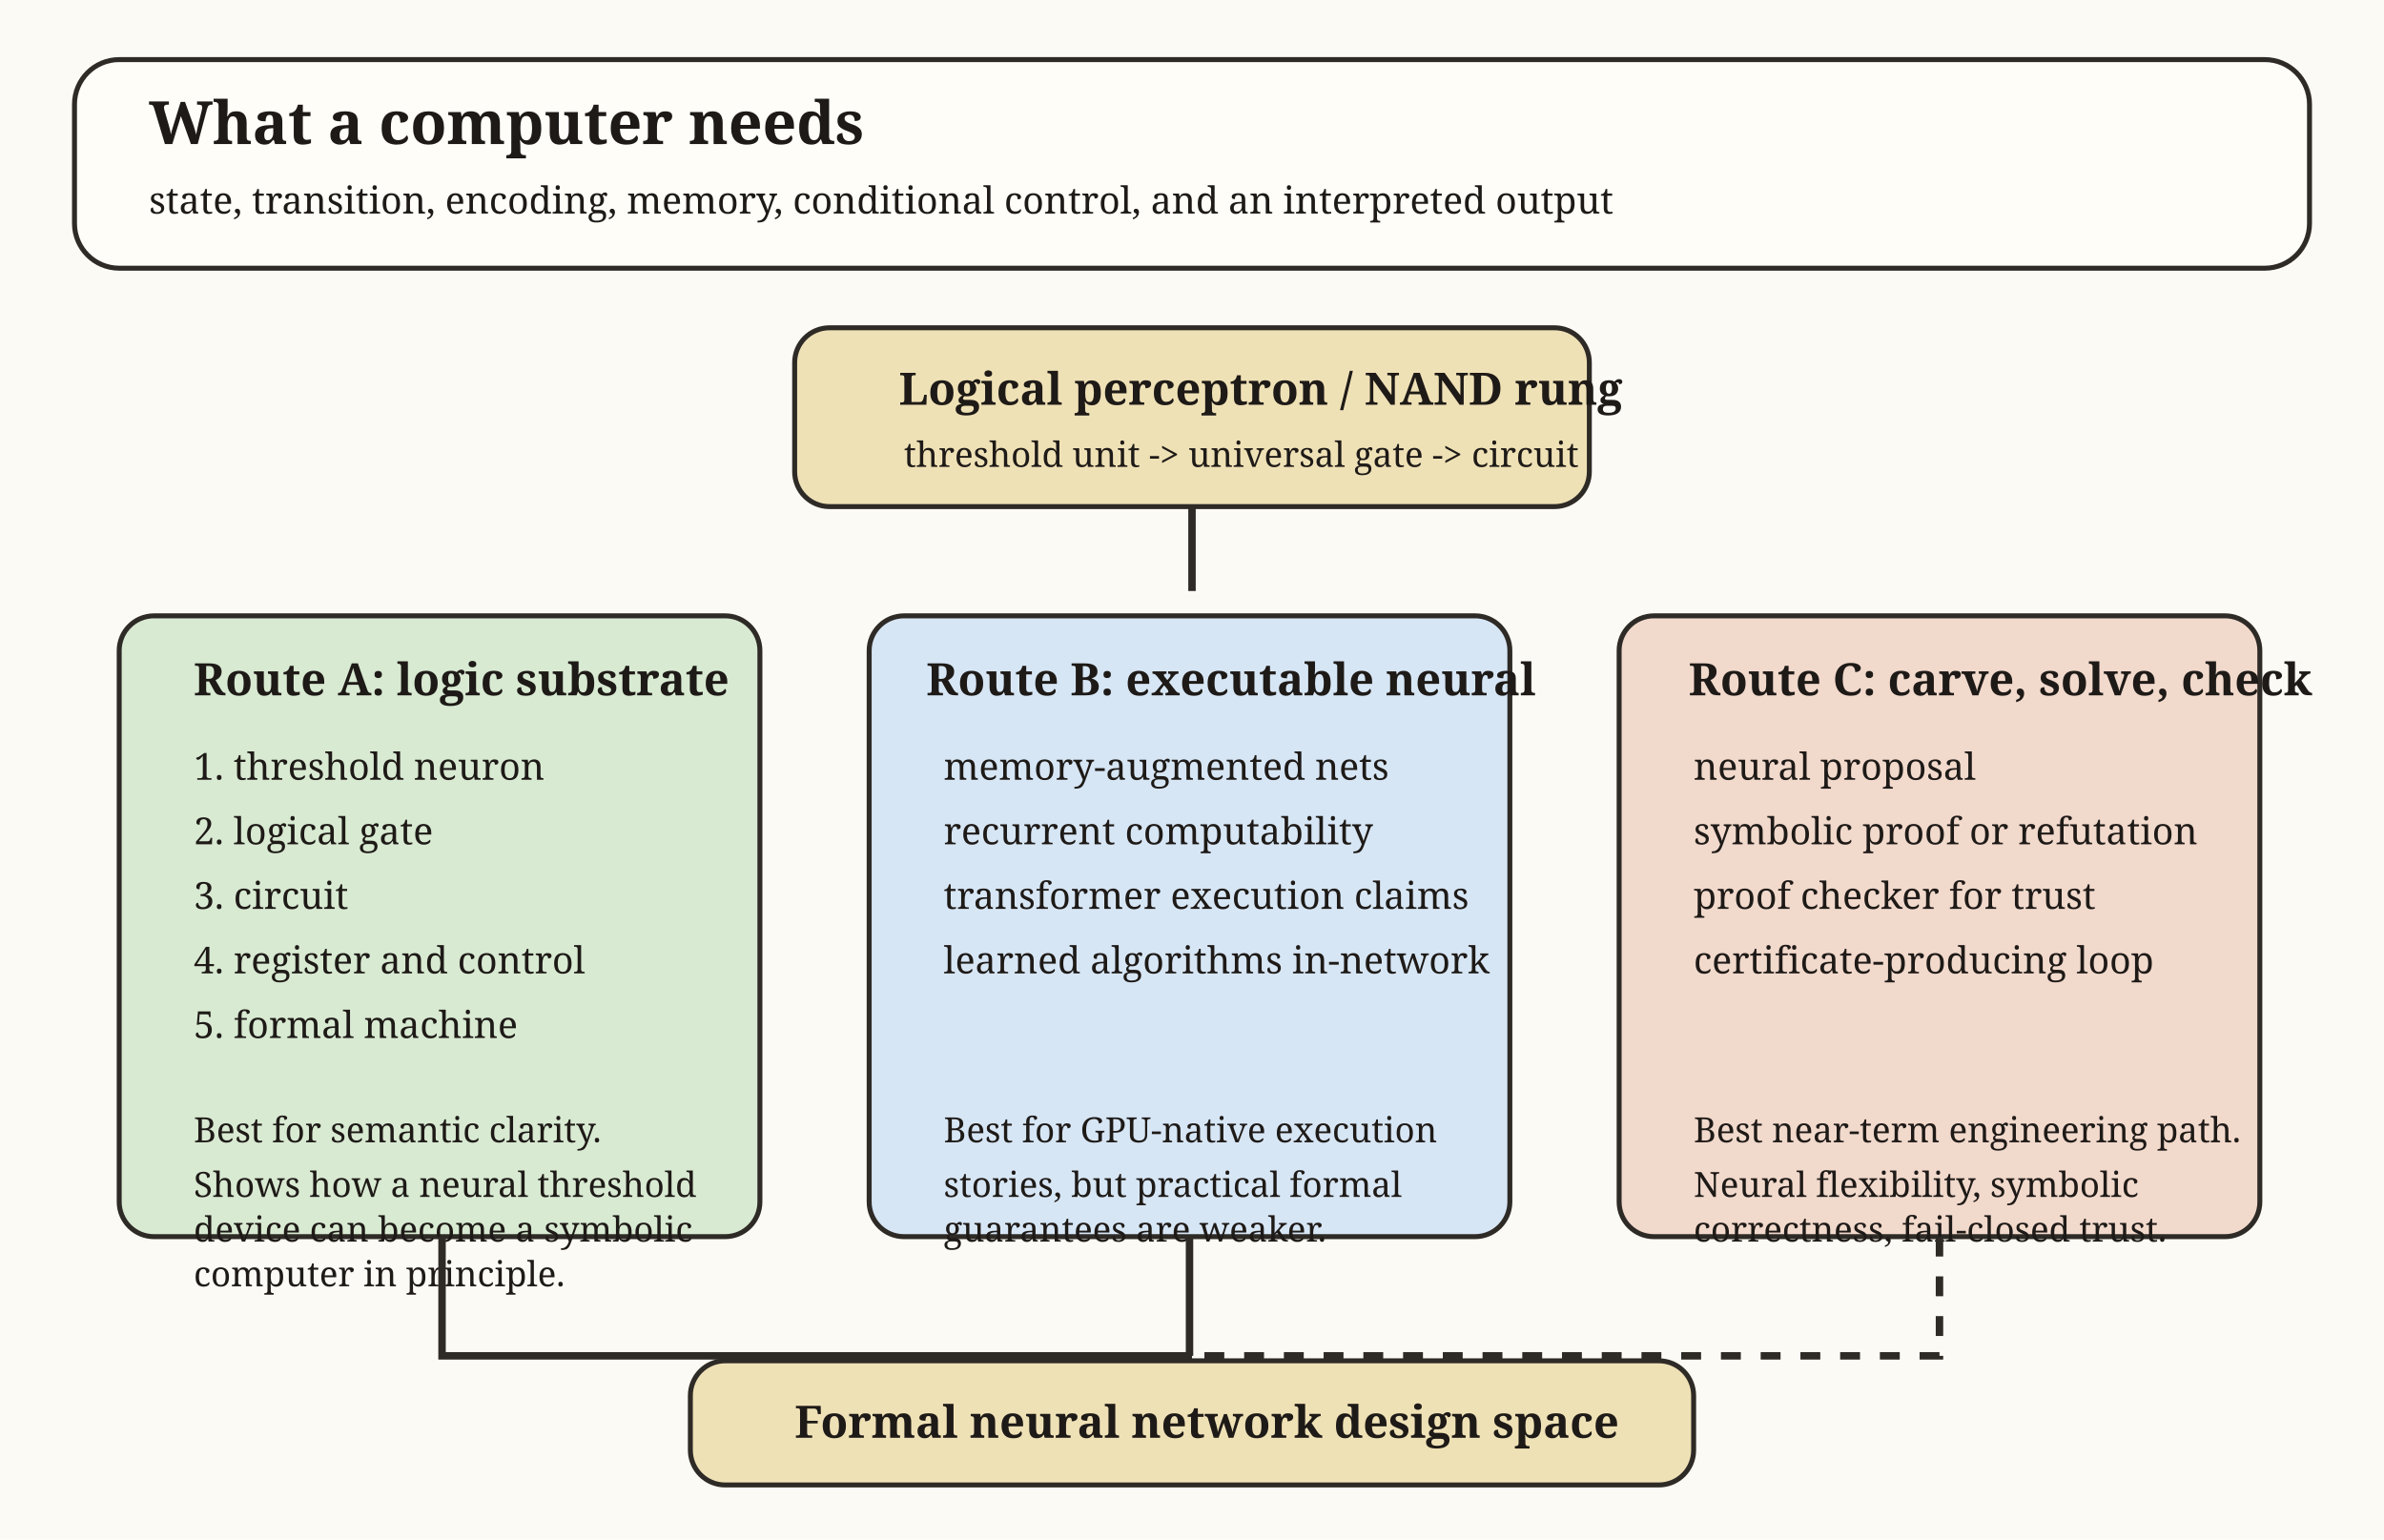
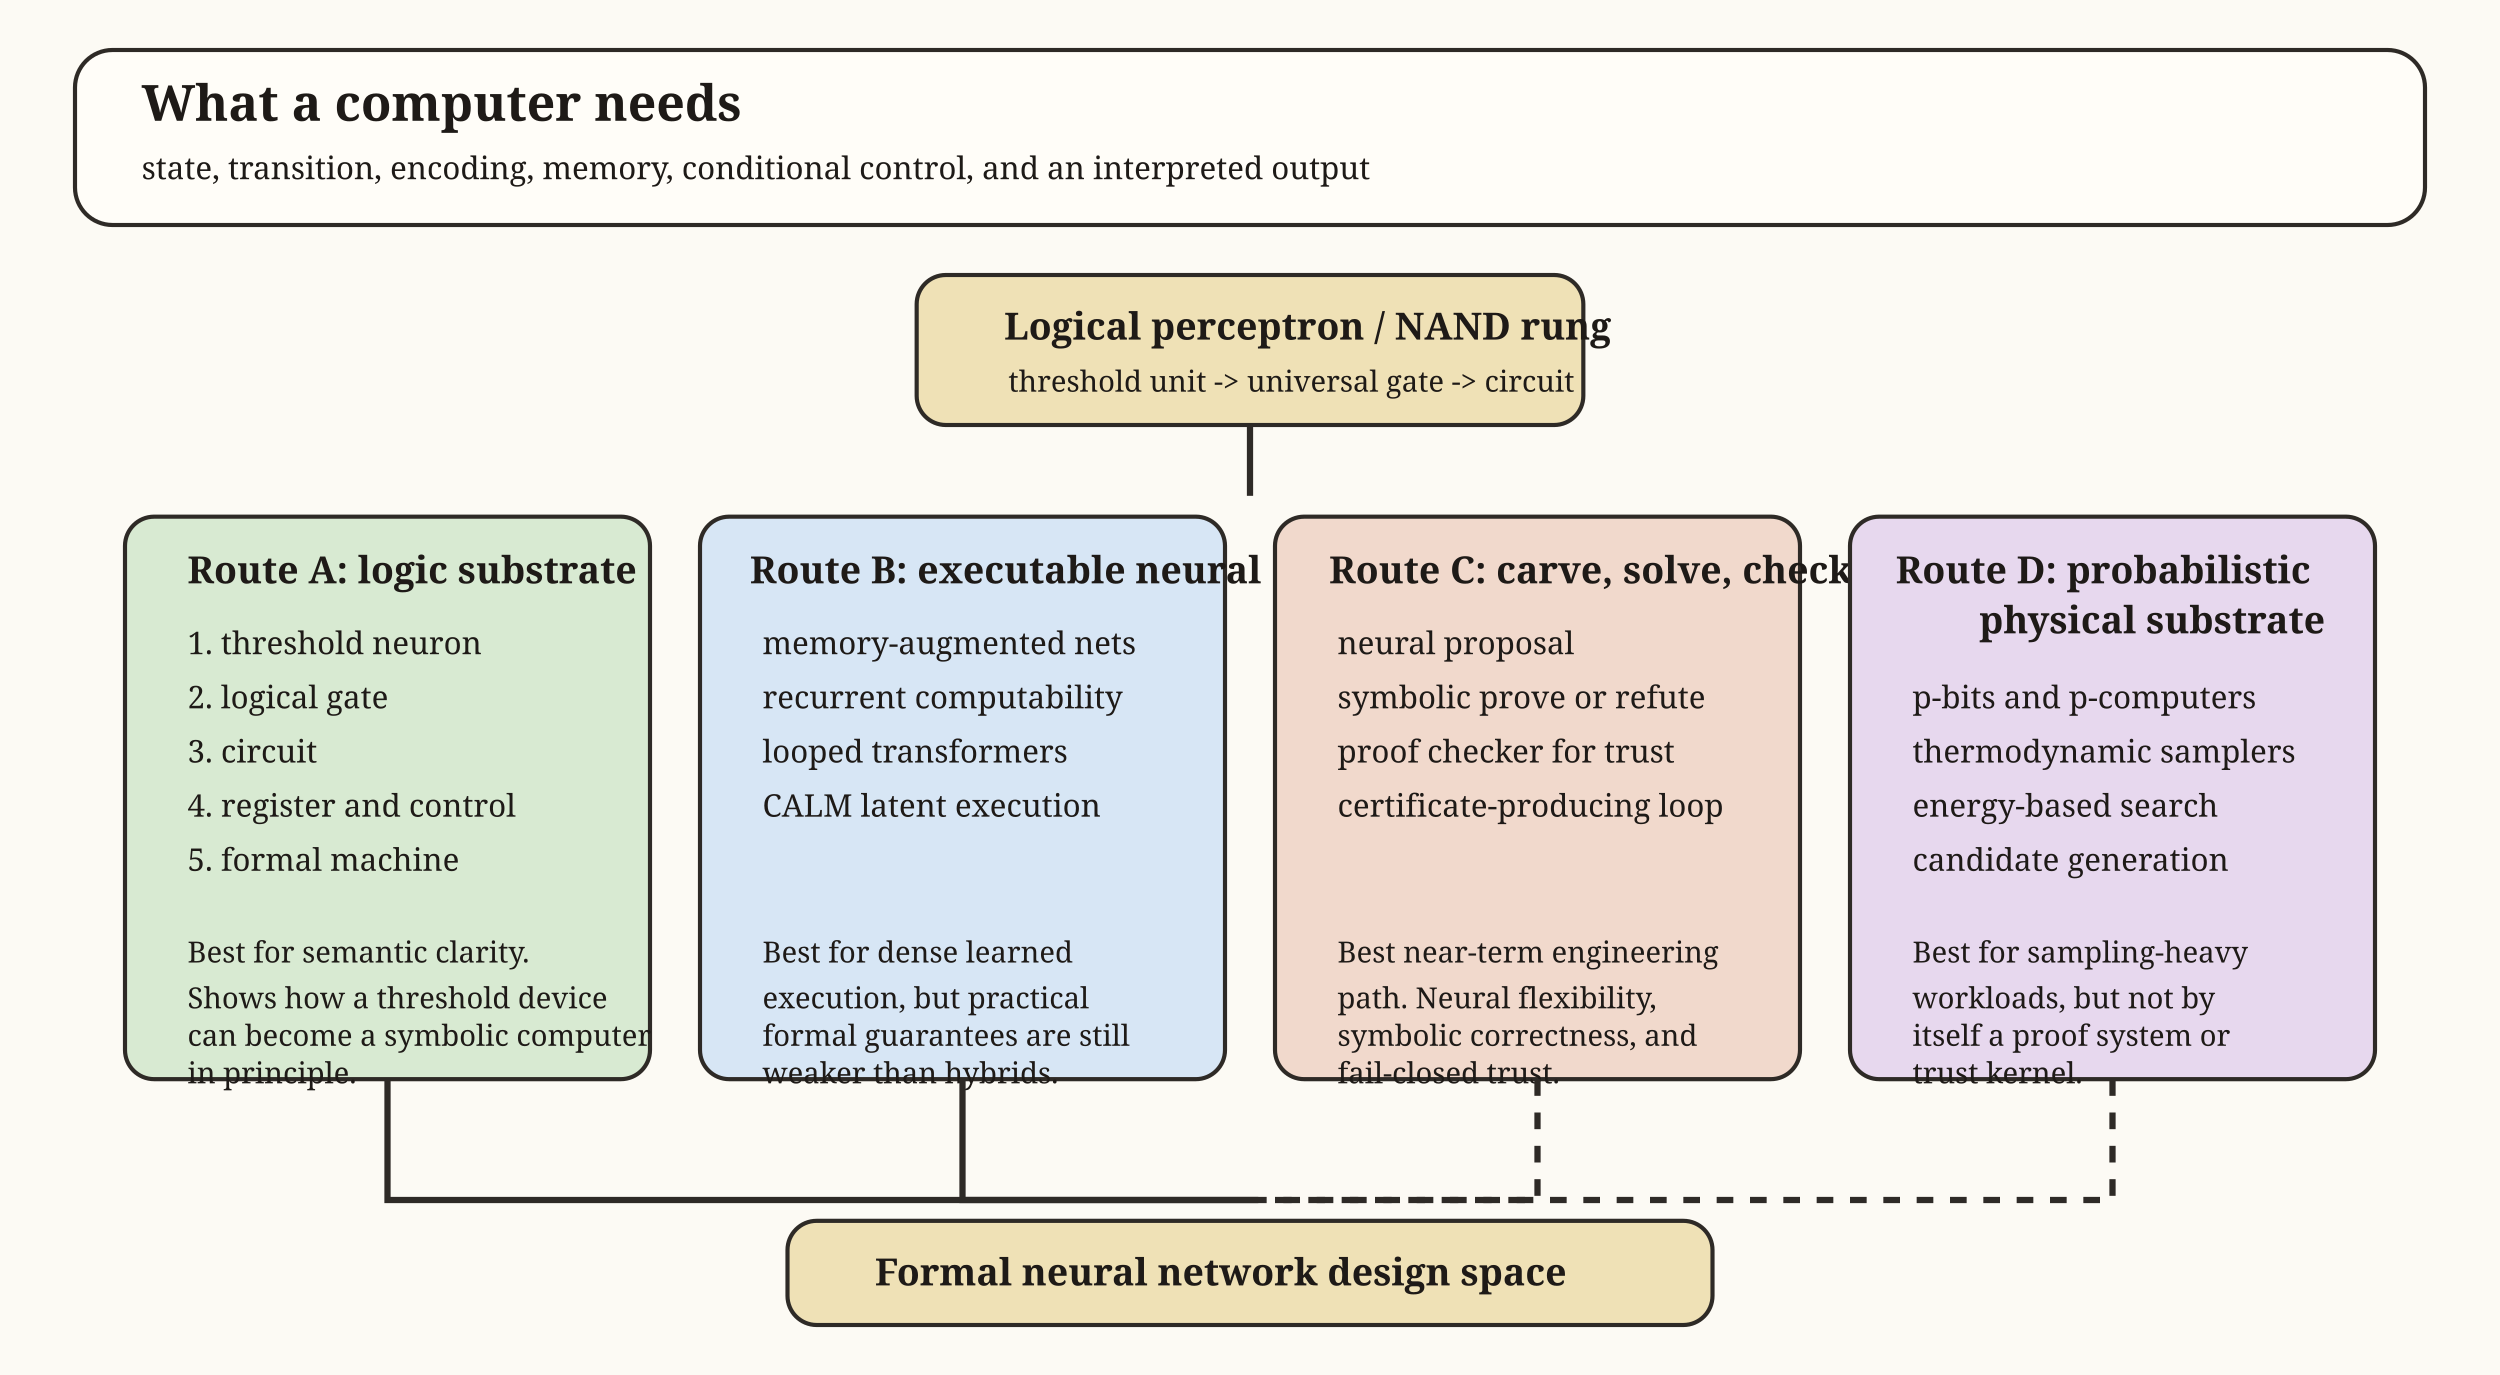
- <svg xmlns="http://www.w3.org/2000/svg" viewBox="0 0 960 620" role="img" aria-labelledby="title desc">
+ <svg xmlns="http://www.w3.org/2000/svg" viewBox="0 0 1200 660" role="img" aria-labelledby="title desc">
  <style>
    .bg { fill: #fcfaf4; }
    .panel { fill: #fffdf8; stroke: #2e2a26; stroke-width: 2; rx: 18; ry: 18; }
    .head { fill: #efe1b6; stroke: #2e2a26; stroke-width: 2; rx: 14; ry: 14; }
    .routeA { fill: #d8ead2; stroke: #2e2a26; stroke-width: 2; rx: 14; ry: 14; }
    .routeB { fill: #d7e6f5; stroke: #2e2a26; stroke-width: 2; rx: 14; ry: 14; }
    .routeC { fill: #f1d9cc; stroke: #2e2a26; stroke-width: 2; rx: 14; ry: 14; }
+     .routeD { fill: #e7d8ee; stroke: #2e2a26; stroke-width: 2; rx: 14; ry: 14; }
    .accent { stroke: #2e2a26; stroke-width: 3; fill: none; }
    .dash { stroke-dasharray: 8 8; }
    .label { font: 700 24px Georgia, serif; fill: #1e1a17; }
    .sub { font: 600 18px Georgia, serif; fill: #1e1a17; }
    .text { font: 15px Georgia, serif; fill: #1e1a17; }
    .small { font: 14px Georgia, serif; fill: #1e1a17; }
  </style>
-   <rect class="bg" x="0" y="0" width="960" height="620" />
-   <rect class="panel" x="30" y="24" width="900" height="84" />
-   <text class="label" x="60" y="58">What a computer needs</text>
-   <text class="text" x="60" y="86">state, transition, encoding, memory, conditional control, and an interpreted output</text>
-   <rect class="head" x="320" y="132" width="320" height="72" />
-   <text class="sub" x="362" y="163">Logical perceptron / NAND rung</text>
-   <text class="small" x="364" y="188">threshold unit -&gt; universal gate -&gt; circuit</text>
-   <path class="accent" d="M480 204 L480 238" />
-   <rect class="routeA" x="48" y="248" width="258" height="250" />
-   <text class="sub" x="78" y="280">Route A: logic substrate</text>
-   <text class="text" x="78" y="314">1. threshold neuron</text>
-   <text class="text" x="78" y="340">2. logical gate</text>
-   <text class="text" x="78" y="366">3. circuit</text>
-   <text class="text" x="78" y="392">4. register and control</text>
-   <text class="text" x="78" y="418">5. formal machine</text>
-   <text class="small" x="78" y="460">Best for semantic clarity.</text>
-   <text class="small" x="78" y="482">Shows how a neural threshold</text>
-   <text class="small" x="78" y="500">device can become a symbolic</text>
-   <text class="small" x="78" y="518">computer in principle.</text>
-   <rect class="routeB" x="350" y="248" width="258" height="250" />
-   <text class="sub" x="373" y="280">Route B: executable neural</text>
-   <text class="text" x="380" y="314">memory-augmented nets</text>
-   <text class="text" x="380" y="340">recurrent computability</text>
-   <text class="text" x="380" y="366">transformer execution claims</text>
-   <text class="text" x="380" y="392">learned algorithms in-network</text>
-   <text class="small" x="380" y="460">Best for GPU-native execution</text>
-   <text class="small" x="380" y="482">stories, but practical formal</text>
-   <text class="small" x="380" y="500">guarantees are weaker.</text>
-   <rect class="routeC" x="652" y="248" width="258" height="250" />
-   <text class="sub" x="680" y="280">Route C: carve, solve, check</text>
-   <text class="text" x="682" y="314">neural proposal</text>
-   <text class="text" x="682" y="340">symbolic proof or refutation</text>
-   <text class="text" x="682" y="366">proof checker for trust</text>
-   <text class="text" x="682" y="392">certificate-producing loop</text>
-   <text class="small" x="682" y="460">Best near-term engineering path.</text>
-   <text class="small" x="682" y="482">Neural flexibility, symbolic</text>
-   <text class="small" x="682" y="500">correctness, fail-closed trust.</text>
-   <path class="accent" d="M178 498 L178 546 L480 546" />
-   <path class="accent" d="M479 498 L479 546" />
-   <path class="accent dash" d="M781 498 L781 546 L480 546" />
-   <rect class="head" x="278" y="548" width="404" height="50" />
-   <text class="sub" x="320" y="579">Formal neural network design space</text>
+   <rect class="bg" x="0" y="0" width="1200" height="660" />
+   <rect class="panel" x="36" y="24" width="1128" height="84" />
+   <text class="label" x="68" y="58">What a computer needs</text>
+   <text class="text" x="68" y="86">state, transition, encoding, memory, conditional control, and an interpreted output</text>
+   <rect class="head" x="440" y="132" width="320" height="72" />
+   <text class="sub" x="482" y="163">Logical perceptron / NAND rung</text>
+   <text class="small" x="484" y="188">threshold unit -&gt; universal gate -&gt; circuit</text>
+   <path class="accent" d="M600 204 L600 238" />
+   <rect class="routeA" x="60" y="248" width="252" height="270" />
+   <text class="sub" x="90" y="280">Route A: logic substrate</text>
+   <text class="text" x="90" y="314">1. threshold neuron</text>
+   <text class="text" x="90" y="340">2. logical gate</text>
+   <text class="text" x="90" y="366">3. circuit</text>
+   <text class="text" x="90" y="392">4. register and control</text>
+   <text class="text" x="90" y="418">5. formal machine</text>
+   <text class="small" x="90" y="462">Best for semantic clarity.</text>
+   <text class="small" x="90" y="484">Shows how a threshold device</text>
+   <text class="small" x="90" y="502">can become a symbolic computer</text>
+   <text class="small" x="90" y="520">in principle.</text>
+   <rect class="routeB" x="336" y="248" width="252" height="270" />
+   <text class="sub" x="360" y="280">Route B: executable neural</text>
+   <text class="text" x="366" y="314">memory-augmented nets</text>
+   <text class="text" x="366" y="340">recurrent computability</text>
+   <text class="text" x="366" y="366">looped transformers</text>
+   <text class="text" x="366" y="392">CALM latent execution</text>
+   <text class="small" x="366" y="462">Best for dense learned</text>
+   <text class="small" x="366" y="484">execution, but practical</text>
+   <text class="small" x="366" y="502">formal guarantees are still</text>
+   <text class="small" x="366" y="520">weaker than hybrids.</text>
+   <rect class="routeC" x="612" y="248" width="252" height="270" />
+   <text class="sub" x="638" y="280">Route C: carve, solve, check</text>
+   <text class="text" x="642" y="314">neural proposal</text>
+   <text class="text" x="642" y="340">symbolic prove or refute</text>
+   <text class="text" x="642" y="366">proof checker for trust</text>
+   <text class="text" x="642" y="392">certificate-producing loop</text>
+   <text class="small" x="642" y="462">Best near-term engineering</text>
+   <text class="small" x="642" y="484">path. Neural flexibility,</text>
+   <text class="small" x="642" y="502">symbolic correctness, and</text>
+   <text class="small" x="642" y="520">fail-closed trust.</text>
+   <rect class="routeD" x="888" y="248" width="252" height="270" />
+   <text class="sub" x="910" y="280">Route D: probabilistic</text>
+   <text class="sub" x="950" y="304">physical substrate</text>
+   <text class="text" x="918" y="340">p-bits and p-computers</text>
+   <text class="text" x="918" y="366">thermodynamic samplers</text>
+   <text class="text" x="918" y="392">energy-based search</text>
+   <text class="text" x="918" y="418">candidate generation</text>
+   <text class="small" x="918" y="462">Best for sampling-heavy</text>
+   <text class="small" x="918" y="484">workloads, but not by</text>
+   <text class="small" x="918" y="502">itself a proof system or</text>
+   <text class="small" x="918" y="520">trust kernel.</text>
+   <path class="accent" d="M186 518 L186 576 L600 576" />
+   <path class="accent" d="M462 518 L462 576 L600 576" />
+   <path class="accent dash" d="M738 518 L738 576 L600 576" />
+   <path class="accent dash" d="M1014 518 L1014 576 L600 576" />
+   <rect class="head" x="378" y="586" width="444" height="50" />
+   <text class="sub" x="420" y="617">Formal neural network design space</text>
</svg>
